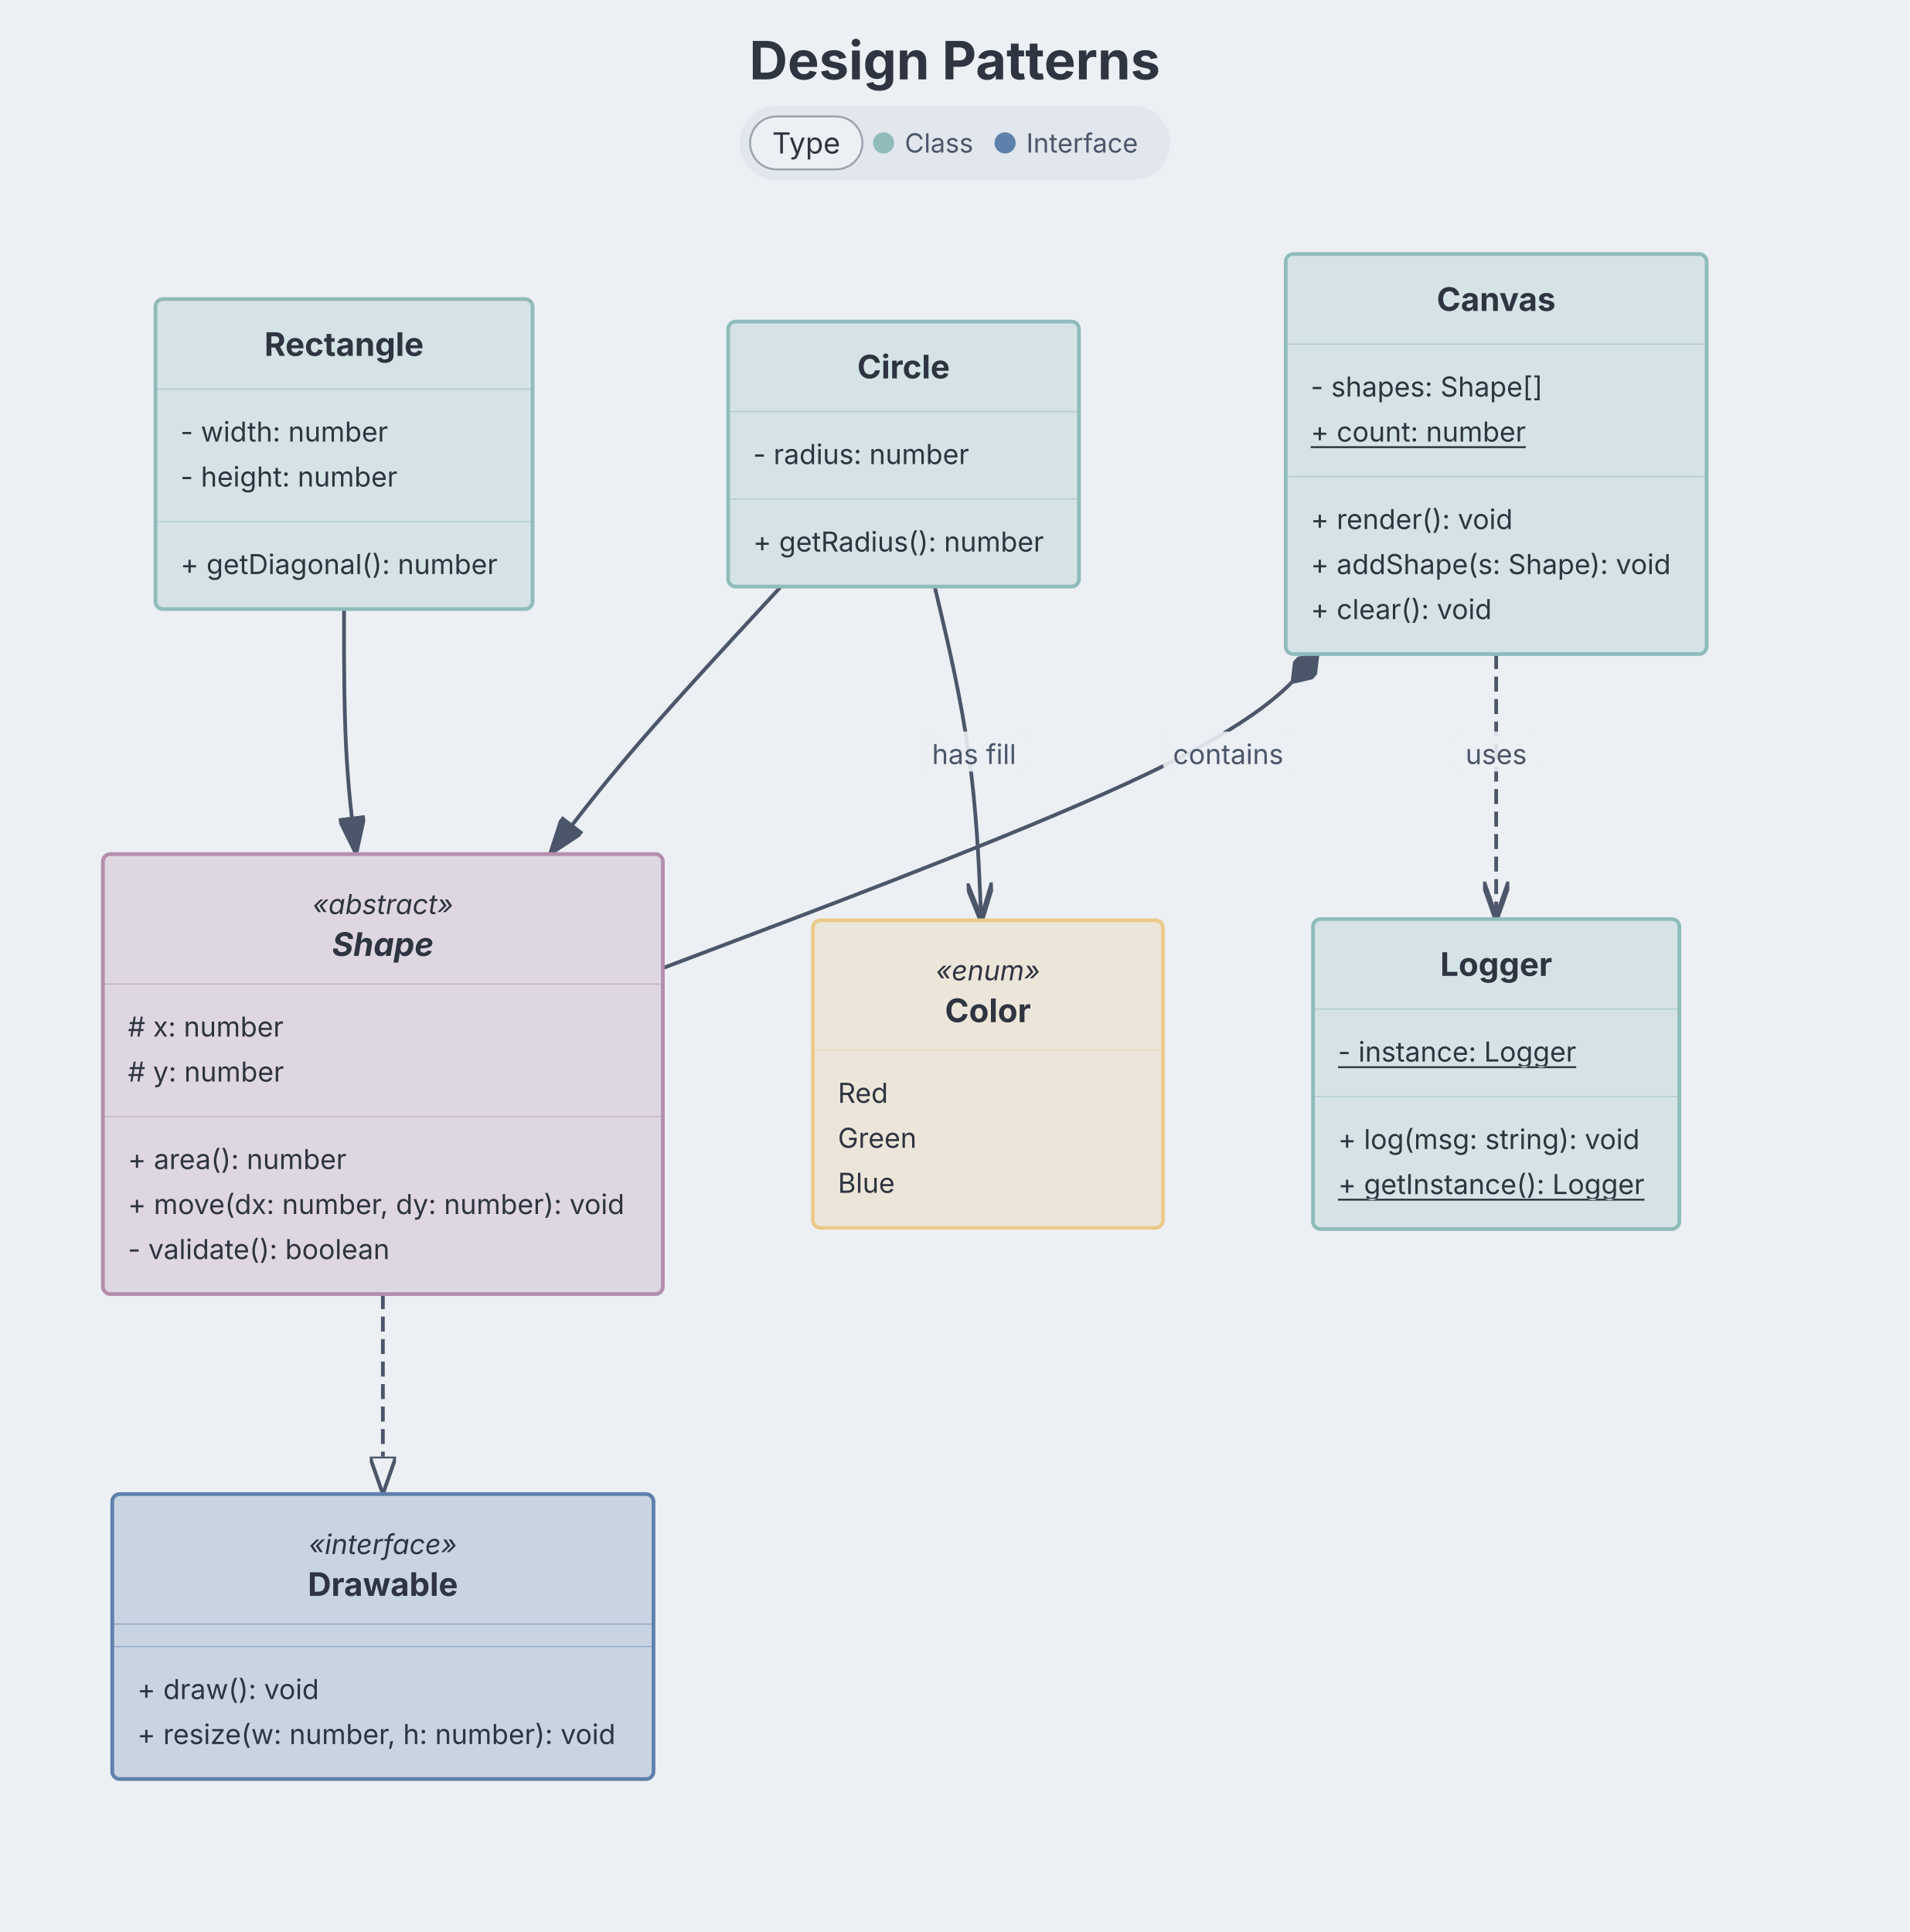
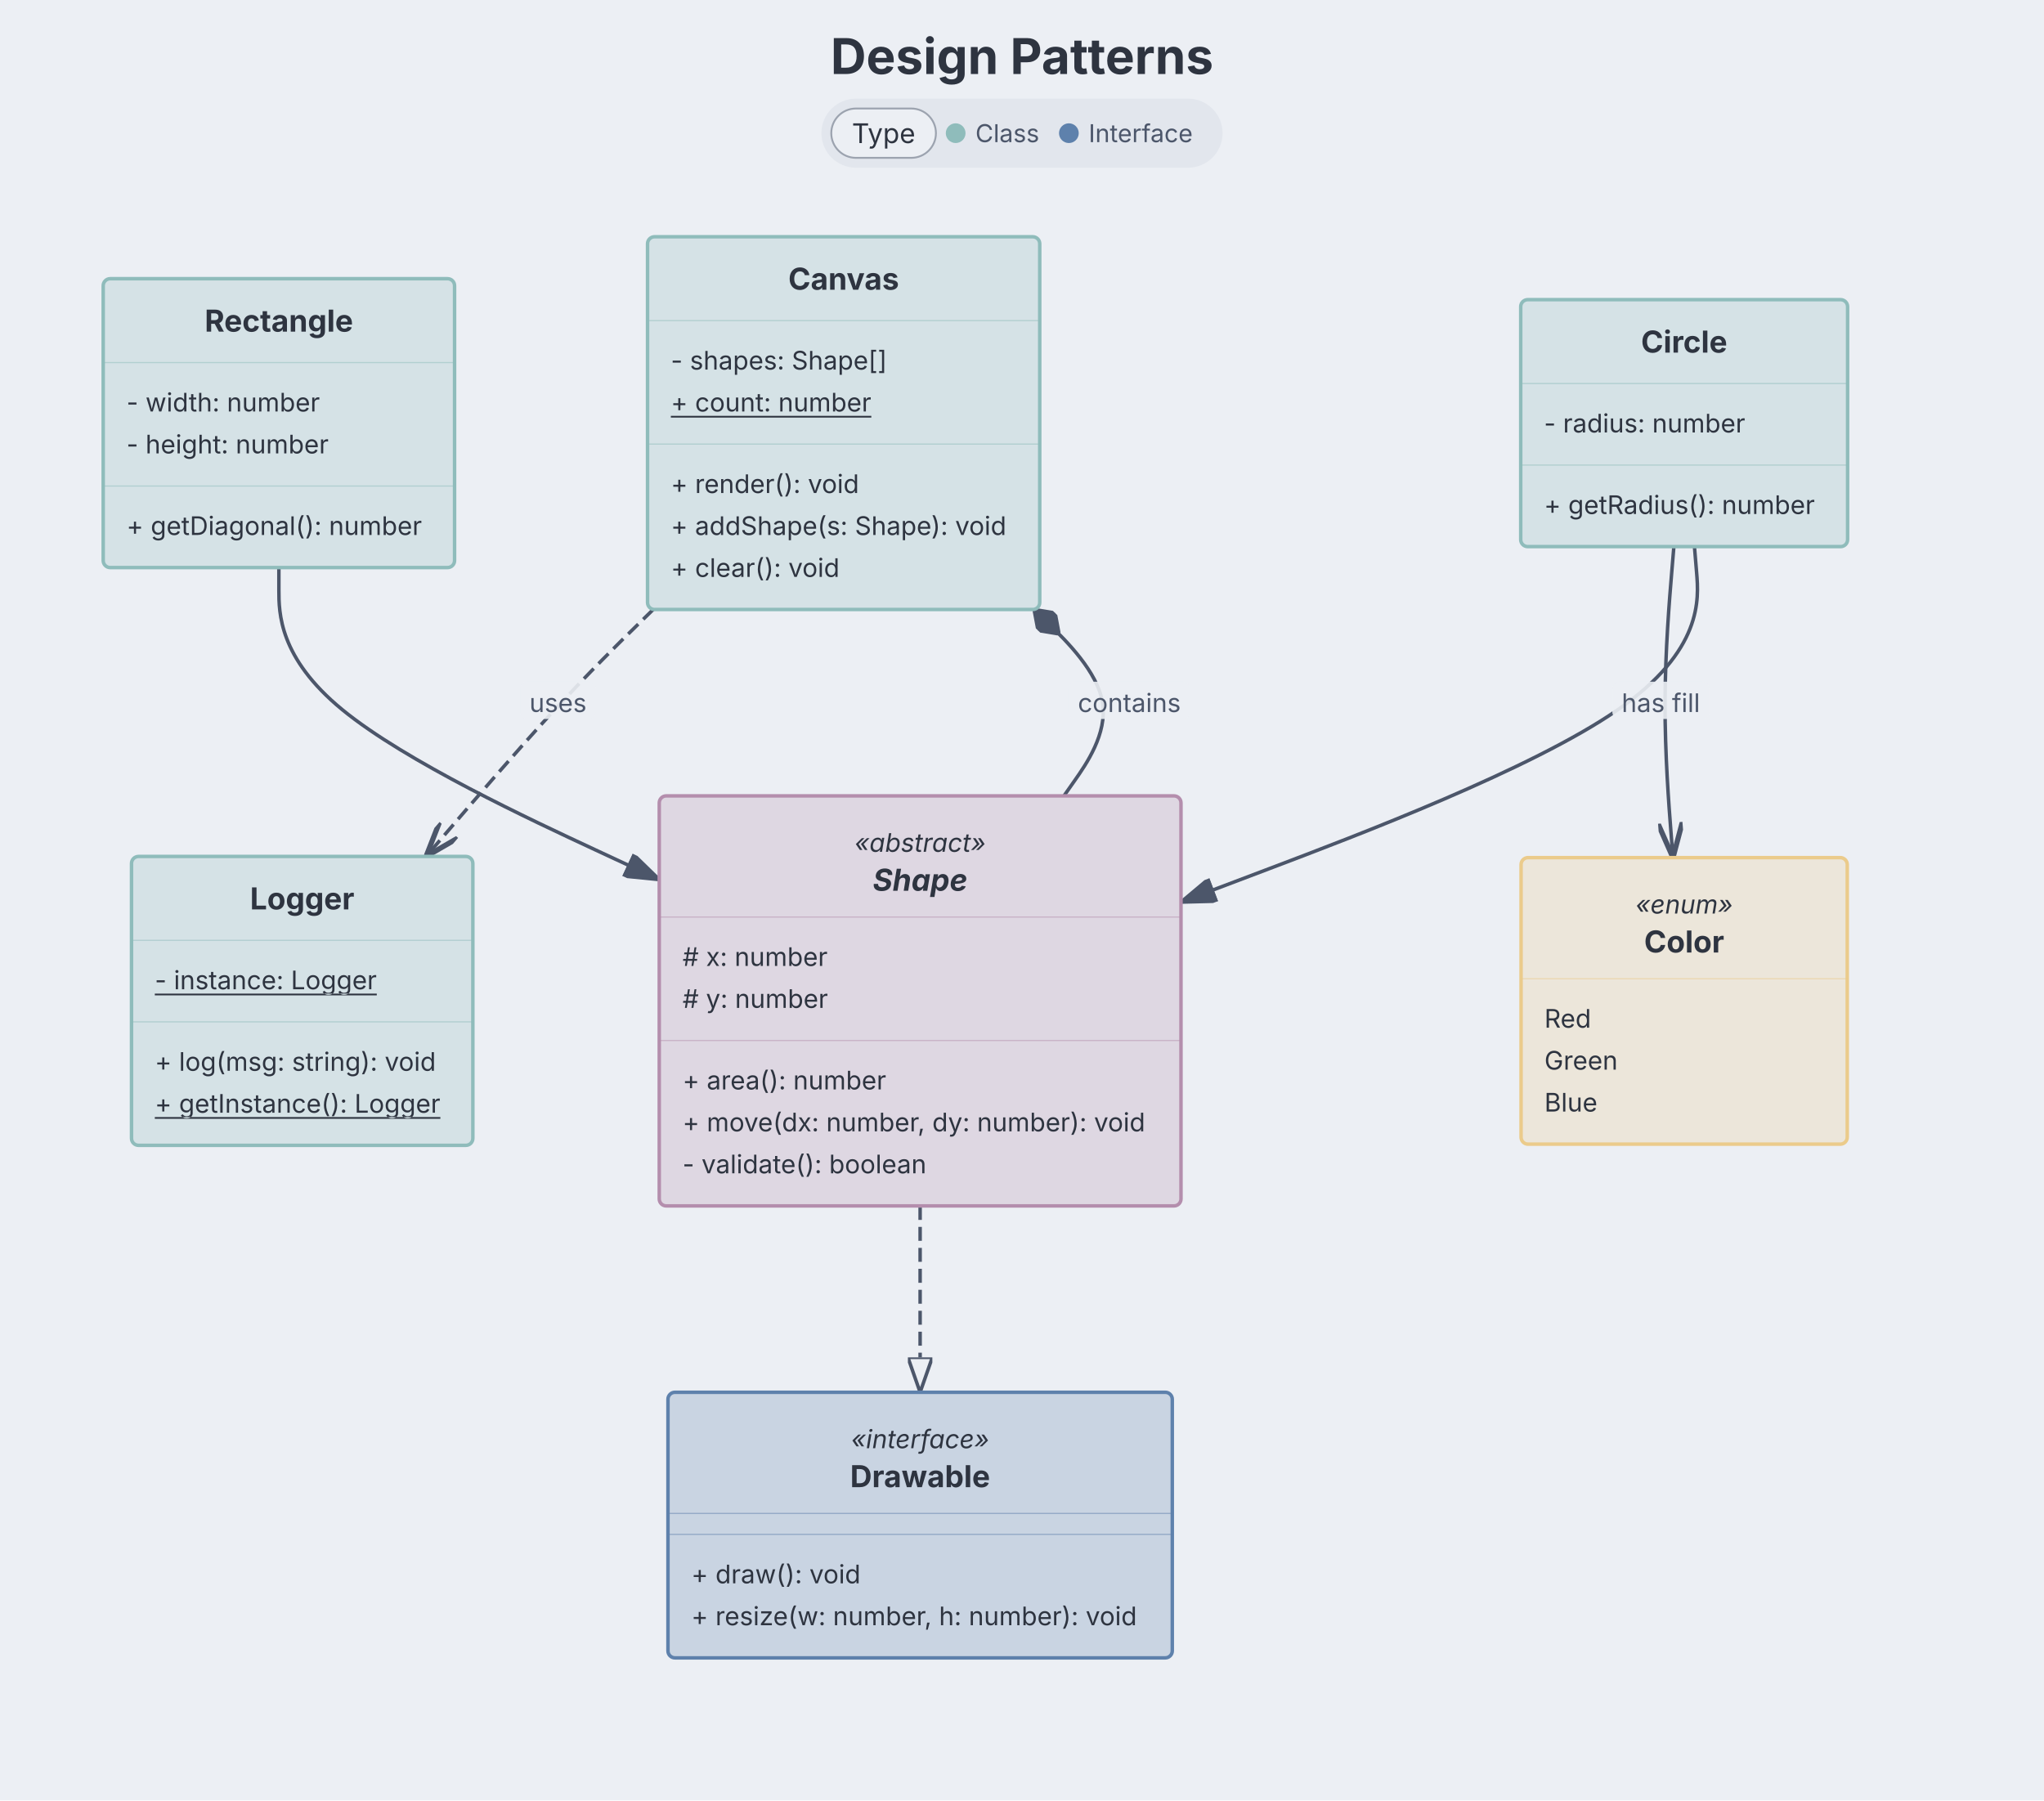
- <svg xmlns="http://www.w3.org/2000/svg" role="img" aria-label="Class diagram" width="721.355" height="730" viewBox="0 0 721.355 730" preserveAspectRatio="xMidYMin meet" style="font-family: Inter, system-ui, Avenir, Helvetica, Arial, sans-serif; background: rgb(236, 239, 244);">
+ <svg xmlns="http://www.w3.org/2000/svg" role="img" aria-label="Class diagram" width="828.704" height="730" viewBox="0 0 828.704 730" preserveAspectRatio="xMidYMin meet" style="font-family: Inter, system-ui, Avenir, Helvetica, Arial, sans-serif; background: rgb(236, 239, 244);">
  <style>.cd-class:hover{filter:saturate(1.4) brightness(1.06)}.cd-class{transition:filter .12s ease, opacity .12s ease}@media (hover:hover){svg:has(.cd-class[data-node-id="drawable"]:hover) .cd-edge-group:not([data-source="drawable"]):not([data-target="drawable"]){opacity:0.4}svg:has(.cd-class[data-node-id="shape"]:hover) .cd-edge-group:not([data-source="shape"]):not([data-target="shape"]){opacity:0.4}svg:has(.cd-class[data-node-id="circle"]:hover) .cd-edge-group:not([data-source="circle"]):not([data-target="circle"]){opacity:0.4}svg:has(.cd-class[data-node-id="rectangle"]:hover) .cd-edge-group:not([data-source="rectangle"]):not([data-target="rectangle"]){opacity:0.4}svg:has(.cd-class[data-node-id="color"]:hover) .cd-edge-group:not([data-source="color"]):not([data-target="color"]){opacity:0.4}svg:has(.cd-class[data-node-id="canvas"]:hover) .cd-edge-group:not([data-source="canvas"]):not([data-target="canvas"]){opacity:0.4}svg:has(.cd-class[data-node-id="logger"]:hover) .cd-edge-group:not([data-source="logger"]):not([data-target="logger"]){opacity:0.4}}</style>
-   <rect class="dgmo-canvas-bg" x="0" y="0" width="721.355" height="730" fill="#eceff4" />
+   <rect class="dgmo-canvas-bg" x="0" y="0" width="828.704" height="730" fill="#eceff4" />
  <defs>
    <marker id="cd-arrow-inherit" viewBox="0 0 10 7" refX="10" refY="3.5" markerWidth="10" markerHeight="7" orient="auto">
      <polygon points="0,0 10,3.5 0,7" fill="#4c566a" stroke="#4c566a" stroke-width="1" />
    </marker>
    <marker id="cd-arrow-implement" viewBox="0 0 10 7" refX="10" refY="3.5" markerWidth="10" markerHeight="7" orient="auto">
      <polygon points="0,0 10,3.5 0,7" fill="#eceff4" stroke="#4c566a" stroke-width="1" />
    </marker>
    <marker id="cd-arrow-compose" viewBox="0 0 10 7" refX="0" refY="3.5" markerWidth="10" markerHeight="7" orient="auto">
      <polygon points="5,0 10,3.5 5,7 0,3.5" fill="#4c566a" stroke="#4c566a" stroke-width="1" />
    </marker>
    <marker id="cd-arrow-aggregate" viewBox="0 0 10 7" refX="0" refY="3.5" markerWidth="10" markerHeight="7" orient="auto">
      <polygon points="5,0 10,3.5 5,7 0,3.5" fill="#eceff4" stroke="#4c566a" stroke-width="1" />
    </marker>
    <marker id="cd-arrow-depend" viewBox="0 0 10 7" refX="10" refY="3.5" markerWidth="10" markerHeight="7" orient="auto">
      <polyline points="0,0 10,3.5 0,7" fill="none" stroke="#4c566a" stroke-width="1.5" />
    </marker>
    <marker id="cd-arrow-assoc" viewBox="0 0 10 7" refX="10" refY="3.5" markerWidth="10" markerHeight="7" orient="auto">
      <polyline points="0,0 10,3.5 0,7" fill="none" stroke="#4c566a" stroke-width="1.5" />
    </marker>
  </defs>
-   <text class="chart-title" x="360.677" y="30" text-anchor="middle" fill="#2e3440" font-size="20" font-weight="bold" style="cursor: default;" data-line-number="1">Design Patterns</text>
+   <text class="chart-title" x="414.352" y="30" text-anchor="middle" fill="#2e3440" font-size="20" font-weight="bold" style="cursor: default;" data-line-number="1">Design Patterns</text>
  <g class="cd-legend" transform="translate(0,40)">
    <g class="dgmo-legend" data-legend-title-relation="below-title" data-legend-capsule-addon-width="0" data-legend-active="type">
-       <g transform="translate(279.351,0)" data-legend-group="type" style="cursor: pointer;">
+       <g transform="translate(333.0256,0)" data-legend-group="type" style="cursor: pointer;">
        <rect width="162.653" height="28" rx="14" fill="#e2e6ed" />
        <rect x="4" y="4" width="42.433" height="20" rx="10" fill="#eceff4" />
        <rect x="4" y="4" width="42.433" height="20" rx="10" fill="none" stroke="#9ca3af" stroke-width="0.75" />
        <text x="25.216" y="14" text-anchor="middle" dominant-baseline="central" font-size="11" font-weight="normal" fill="#2e3440" pointer-events="none" font-family="Inter, system-ui, Avenir, Helvetica, Arial, sans-serif">Type</text>
        <g data-legend-entry="class" data-series-name="Class" style="cursor: pointer;">
          <rect data-legend-hit="" x="50.433" y="0" width="45.9" height="28" fill="transparent" />
          <circle cx="54.433" cy="14" r="4" fill="#8fbcbb" />
          <text x="62.433" y="14" dominant-baseline="central" font-size="10" fill="#4c566a" font-family="Inter, system-ui, Avenir, Helvetica, Arial, sans-serif">Class</text>
        </g>
        <g data-legend-entry="interface" data-series-name="Interface" style="cursor: pointer;">
          <rect data-legend-hit="" x="96.333" y="0" width="62.32" height="28" fill="transparent" />
          <circle cx="100.333" cy="14" r="4" fill="#5e81ac" />
          <text x="108.333" y="14" dominant-baseline="central" font-size="10" fill="#4c566a" font-family="Inter, system-ui, Avenir, Helvetica, Arial, sans-serif">Interface</text>
        </g>
      </g>
    </g>
  </g>
-   <g transform="translate(38.86829, 96) scale(0.9446154)">
+   <g transform="translate(41.84104, 96) scale(0.9446154)">
    <g class="cd-edge-group" data-line-number="7" data-source="shape" data-target="drawable">
-       <path d="M111.968,416L111.968,422.667C111.968,429.333,111.968,442.667,111.968,456C111.968,469.333,111.968,482.667,111.968,489.333L111.968,496" fill="none" stroke="#4c566a" stroke-width="1.5" class="cd-edge" stroke-dasharray="6 3" marker-end="url(#cd-arrow-implement)" />
+       <path d="M350.626,416L350.626,422.667C350.625,429.333,350.625,442.667,350.626,456C350.625,469.333,350.625,482.667,350.626,489.333L350.626,496" fill="none" stroke="#4c566a" stroke-width="1.5" class="cd-edge" stroke-dasharray="6 3" marker-end="url(#cd-arrow-implement)" />
    </g>
    <g class="cd-edge-group" data-line-number="14" data-source="circle" data-target="shape">
-       <path d="M271.18,133L260.852,144.167C250.525,155.333,229.869,177.667,214.477,195.5C199.084,213.333,188.954,226.667,183.89,233.333L178.825,240" fill="none" stroke="#4c566a" stroke-width="1.5" class="cd-edge" marker-end="url(#cd-arrow-inherit)" />
+       <path d="M682.969,133L683.9,144.167C684.831,155.333,686.692,177.667,649.962,203.098C613.233,228.53,537.913,257.059,500.253,271.324L462.593,285.589" fill="none" stroke="#4c566a" stroke-width="1.5" class="cd-edge" marker-end="url(#cd-arrow-inherit)" />
    </g>
    <g class="cd-edge-group" data-line-number="18" data-source="rectangle" data-target="shape">
-       <path d="M96.436,142L96.436,151.667C96.436,161.333,96.436,180.667,97.245,197C98.054,213.333,99.672,226.667,100.481,233.333L101.29,240" fill="none" stroke="#4c566a" stroke-width="1.5" class="cd-edge" marker-end="url(#cd-arrow-inherit)" />
+       <path d="M75.404,142L75.404,151.667C75.404,161.333,75.404,180.667,102.613,202.988C129.822,225.309,184.24,250.617,211.449,263.272L238.658,275.926" fill="none" stroke="#4c566a" stroke-width="1.5" class="cd-edge" marker-end="url(#cd-arrow-inherit)" />
    </g>
    <g class="cd-edge-group" data-line-number="34" data-source="canvas" data-target="shape">
-       <path d="M485.75,160L479.797,166.667C473.844,173.333,461.937,186.667,418.302,207.601C374.666,228.535,299.301,257.071,261.618,271.338L223.936,285.606" fill="none" stroke="#4c566a" stroke-width="1.5" class="cd-edge" marker-start="url(#cd-arrow-compose)" />
-       <rect x="423.965" y="191" width="52.132" height="16" rx="3" fill="#eceff4" opacity="0.9" class="cd-edge-label-bg" />
-       <text x="450.031" y="204" text-anchor="middle" fill="#4c566a" font-size="11" class="cd-edge-label">contains</text>
+       <path d="M399.54,160L406.352,166.667C413.163,173.333,426.787,186.667,428.922,200C431.058,213.333,421.705,226.667,417.029,233.333L412.353,240" fill="none" stroke="#4c566a" stroke-width="1.5" class="cd-edge" marker-start="url(#cd-arrow-compose)" />
+       <rect x="414.344" y="191" width="52.132" height="16" rx="3" fill="#eceff4" opacity="0.9" class="cd-edge-label-bg" />
+       <text x="440.41" y="204" text-anchor="middle" fill="#4c566a" font-size="11" class="cd-edge-label">contains</text>
    </g>
    <g class="cd-edge-group" data-line-number="35" data-source="canvas" data-target="logger">
-       <path d="M557.19,160L557.19,166.667C557.19,173.333,557.19,186.667,557.19,204.333C557.19,222,557.19,244,557.19,255L557.19,266" fill="none" stroke="#4c566a" stroke-width="1.5" class="cd-edge" stroke-dasharray="6 3" marker-end="url(#cd-arrow-depend)" />
-       <rect x="540.924" y="191" width="32.53" height="16" rx="3" fill="#eceff4" opacity="0.9" class="cd-edge-label-bg" />
-       <text x="557.189" y="204" text-anchor="middle" fill="#4c566a" font-size="11" class="cd-edge-label">uses</text>
+       <path d="M236.059,160L229.247,166.667C222.436,173.333,208.812,186.667,192.566,204.333C176.319,222,157.45,244,148.016,255L138.581,266" fill="none" stroke="#4c566a" stroke-width="1.5" class="cd-edge" stroke-dasharray="6 3" marker-end="url(#cd-arrow-depend)" />
+       <rect x="178.924" y="191" width="32.53" height="16" rx="3" fill="#eceff4" opacity="0.9" class="cd-edge-label-bg" />
+       <text x="195.189" y="204" text-anchor="middle" fill="#4c566a" font-size="11" class="cd-edge-label">uses</text>
    </g>
    <g class="cd-edge-group" data-line-number="43" data-source="circle" data-target="color">
-       <path d="M332.656,133L335.281,144.167C337.905,155.333,343.155,177.667,346.258,199.917C349.362,222.167,350.32,244.333,350.799,255.417L351.278,266.5" fill="none" stroke="#4c566a" stroke-width="1.5" class="cd-edge" marker-end="url(#cd-arrow-assoc)" />
-       <rect x="327.585" y="191" width="41.638" height="16" rx="3" fill="#eceff4" opacity="0.9" class="cd-edge-label-bg" />
-       <text x="348.404" y="204" text-anchor="middle" fill="#4c566a" font-size="11" class="cd-edge-label">has fill</text>
+       <path d="M674.136,133L673.206,144.167C672.275,155.333,670.414,177.667,670.349,199.917C670.285,222.167,672.016,244.333,672.882,255.417L673.748,266.5" fill="none" stroke="#4c566a" stroke-width="1.5" class="cd-edge" marker-end="url(#cd-arrow-assoc)" />
+       <rect x="647.734" y="191" width="41.638" height="16" rx="3" fill="#eceff4" opacity="0.9" class="cd-edge-label-bg" />
+       <text x="668.553" y="204" text-anchor="middle" fill="#4c566a" font-size="11" class="cd-edge-label">has fill</text>
    </g>
-     <g transform="translate(111.968, 553)" class="cd-class" data-line-number="3" data-node-id="drawable" data-cd-type="interface">
+     <g transform="translate(350.6255, 553)" class="cd-class" data-line-number="3" data-node-id="drawable" data-cd-type="interface">
      <rect x="-108.228" y="-57" width="216.456" height="114" rx="3" ry="3" fill="#c9d4e2" stroke="#5e81ac" stroke-width="1.5" />
      <text x="0" y="-37" text-anchor="middle" dominant-baseline="central" fill="#2e3440" font-size="11" font-style="italic">«interface»</text>
      <text x="0" y="-21" text-anchor="middle" dominant-baseline="central" fill="#2e3440" font-size="13" font-weight="bold" font-style="normal">Drawable</text>
      <line x1="-108.228" y1="-5" x2="108.228" y2="-5" stroke="#5e81ac" stroke-width="0.5" stroke-opacity="0.5" />
      <line x1="-108.228" y1="4" x2="108.228" y2="4" stroke="#5e81ac" stroke-width="0.5" stroke-opacity="0.5" />
      <text x="-98.228" y="21" dominant-baseline="central" fill="#2e3440" font-size="11">+ draw(): void</text>
      <text x="-98.228" y="39" dominant-baseline="central" fill="#2e3440" font-size="11">+ resize(w: number, h: number): void</text>
    </g>
-     <g transform="translate(111.968, 328)" class="cd-class" data-line-number="7" data-node-id="shape" data-cd-type="abstract">
+     <g transform="translate(350.6255, 328)" class="cd-class" data-line-number="7" data-node-id="shape" data-cd-type="abstract">
      <rect x="-111.968" y="-88" width="223.936" height="176" rx="3" ry="3" fill="#ded7e2" stroke="#b48ead" stroke-width="1.5" />
      <text x="0" y="-68" text-anchor="middle" dominant-baseline="central" fill="#2e3440" font-size="11" font-style="italic">«abstract»</text>
      <text x="0" y="-52" text-anchor="middle" dominant-baseline="central" fill="#2e3440" font-size="13" font-weight="bold" font-style="italic">Shape</text>
      <line x1="-111.968" y1="-36" x2="111.968" y2="-36" stroke="#b48ead" stroke-width="0.5" stroke-opacity="0.5" />
      <text x="-101.968" y="-19" dominant-baseline="central" fill="#2e3440" font-size="11"># x: number</text>
      <text x="-101.968" y="-1" dominant-baseline="central" fill="#2e3440" font-size="11"># y: number</text>
      <line x1="-111.968" y1="17" x2="111.968" y2="17" stroke="#b48ead" stroke-width="0.5" stroke-opacity="0.5" />
      <text x="-101.968" y="34" dominant-baseline="central" fill="#2e3440" font-size="11">+ area(): number</text>
      <text x="-101.968" y="52" dominant-baseline="central" fill="#2e3440" font-size="11">+ move(dx: number, dy: number): void</text>
      <text x="-101.968" y="70" dominant-baseline="central" fill="#2e3440" font-size="11">- validate(): boolean</text>
    </g>
-     <g transform="translate(320.198, 80)" class="cd-class" data-line-number="42" data-node-id="circle" data-cd-type="class">
+     <g transform="translate(678.5527, 80)" class="cd-class" data-line-number="42" data-node-id="circle" data-cd-type="class">
      <rect x="-70.151" y="-53" width="140.303" height="106" rx="3" ry="3" fill="#d5e2e6" stroke="#8fbcbb" stroke-width="1.5" />
      <text x="0" y="-35" text-anchor="middle" dominant-baseline="central" fill="#2e3440" font-size="13" font-weight="bold">Circle</text>
      <line x1="-70.151" y1="-17" x2="70.151" y2="-17" stroke="#8fbcbb" stroke-width="0.5" stroke-opacity="0.5" />
      <text x="-60.151" y="0" dominant-baseline="central" fill="#2e3440" font-size="11">- radius: number</text>
      <line x1="-70.151" y1="18" x2="70.151" y2="18" stroke="#8fbcbb" stroke-width="0.5" stroke-opacity="0.5" />
      <text x="-60.151" y="35" dominant-baseline="central" fill="#2e3440" font-size="11">+ getRadius(): number</text>
    </g>
-     <g transform="translate(96.43625, 80)" class="cd-class" data-line-number="18" data-node-id="rectangle" data-cd-type="class">
+     <g transform="translate(75.404, 80)" class="cd-class" data-line-number="18" data-node-id="rectangle" data-cd-type="class">
      <rect x="-75.404" y="-62" width="150.808" height="124" rx="3" ry="3" fill="#d5e2e6" stroke="#8fbcbb" stroke-width="1.5" />
      <text x="0" y="-44" text-anchor="middle" dominant-baseline="central" fill="#2e3440" font-size="13" font-weight="bold">Rectangle</text>
      <line x1="-75.404" y1="-26" x2="75.404" y2="-26" stroke="#8fbcbb" stroke-width="0.5" stroke-opacity="0.5" />
      <text x="-65.404" y="-9" dominant-baseline="central" fill="#2e3440" font-size="11">- width: number</text>
      <text x="-65.404" y="9" dominant-baseline="central" fill="#2e3440" font-size="11">- height: number</text>
      <line x1="-75.404" y1="27" x2="75.404" y2="27" stroke="#8fbcbb" stroke-width="0.5" stroke-opacity="0.5" />
      <text x="-65.404" y="44" dominant-baseline="central" fill="#2e3440" font-size="11">+ getDiagonal(): number</text>
    </g>
-     <g transform="translate(353.936, 328)" class="cd-class" data-line-number="23" data-node-id="color" data-cd-type="enum">
+     <g transform="translate(678.5527, 328)" class="cd-class" data-line-number="23" data-node-id="color" data-cd-type="enum">
      <rect x="-70" y="-61.5" width="140" height="123" rx="3" ry="3" fill="#ece6da" stroke="#ebcb8b" stroke-width="1.5" />
      <text x="0" y="-41.5" text-anchor="middle" dominant-baseline="central" fill="#2e3440" font-size="11" font-style="italic">«enum»</text>
      <text x="0" y="-25.5" text-anchor="middle" dominant-baseline="central" fill="#2e3440" font-size="13" font-weight="bold" font-style="normal">Color</text>
      <line x1="-70" y1="-9.5" x2="70" y2="-9.5" stroke="#ebcb8b" stroke-width="0.5" stroke-opacity="0.5" />
      <text x="-60" y="7.5" dominant-baseline="central" fill="#2e3440" font-size="11">Red</text>
      <text x="-60" y="25.5" dominant-baseline="central" fill="#2e3440" font-size="11">Green</text>
      <text x="-60" y="43.5" dominant-baseline="central" fill="#2e3440" font-size="11">Blue</text>
    </g>
-     <g transform="translate(557.1895, 80)" class="cd-class" data-line-number="28" data-node-id="canvas" data-cd-type="class">
+     <g transform="translate(317.7995, 80)" class="cd-class" data-line-number="28" data-node-id="canvas" data-cd-type="class">
      <rect x="-84.165" y="-80" width="168.331" height="160" rx="3" ry="3" fill="#d5e2e6" stroke="#8fbcbb" stroke-width="1.5" />
      <text x="0" y="-62" text-anchor="middle" dominant-baseline="central" fill="#2e3440" font-size="13" font-weight="bold">Canvas</text>
      <line x1="-84.165" y1="-44" x2="84.165" y2="-44" stroke="#8fbcbb" stroke-width="0.5" stroke-opacity="0.5" />
      <text x="-74.165" y="-27" dominant-baseline="central" fill="#2e3440" font-size="11">- shapes: Shape[]</text>
      <text x="-74.165" y="-9" dominant-baseline="central" fill="#2e3440" font-size="11" text-decoration="underline">+ count: number</text>
      <line x1="-84.165" y1="9" x2="84.165" y2="9" stroke="#8fbcbb" stroke-width="0.5" stroke-opacity="0.5" />
      <text x="-74.165" y="26" dominant-baseline="central" fill="#2e3440" font-size="11">+ render(): void</text>
      <text x="-74.165" y="44" dominant-baseline="central" fill="#2e3440" font-size="11">+ addShape(s: Shape): void</text>
      <text x="-74.165" y="62" dominant-baseline="central" fill="#2e3440" font-size="11">+ clear(): void</text>
    </g>
-     <g transform="translate(557.1895, 328)" class="cd-class" data-line-number="37" data-node-id="logger" data-cd-type="class">
+     <g transform="translate(85.404, 328)" class="cd-class" data-line-number="37" data-node-id="logger" data-cd-type="class">
      <rect x="-73.253" y="-62" width="146.507" height="124" rx="3" ry="3" fill="#d5e2e6" stroke="#8fbcbb" stroke-width="1.5" />
      <text x="0" y="-44" text-anchor="middle" dominant-baseline="central" fill="#2e3440" font-size="13" font-weight="bold">Logger</text>
      <line x1="-73.253" y1="-26" x2="73.253" y2="-26" stroke="#8fbcbb" stroke-width="0.5" stroke-opacity="0.5" />
      <text x="-63.253" y="-9" dominant-baseline="central" fill="#2e3440" font-size="11" text-decoration="underline">- instance: Logger</text>
      <line x1="-73.253" y1="9" x2="73.253" y2="9" stroke="#8fbcbb" stroke-width="0.5" stroke-opacity="0.5" />
      <text x="-63.253" y="26" dominant-baseline="central" fill="#2e3440" font-size="11">+ log(msg: string): void</text>
      <text x="-63.253" y="44" dominant-baseline="central" fill="#2e3440" font-size="11" text-decoration="underline">+ getInstance(): Logger</text>
    </g>
  </g>
</svg>
